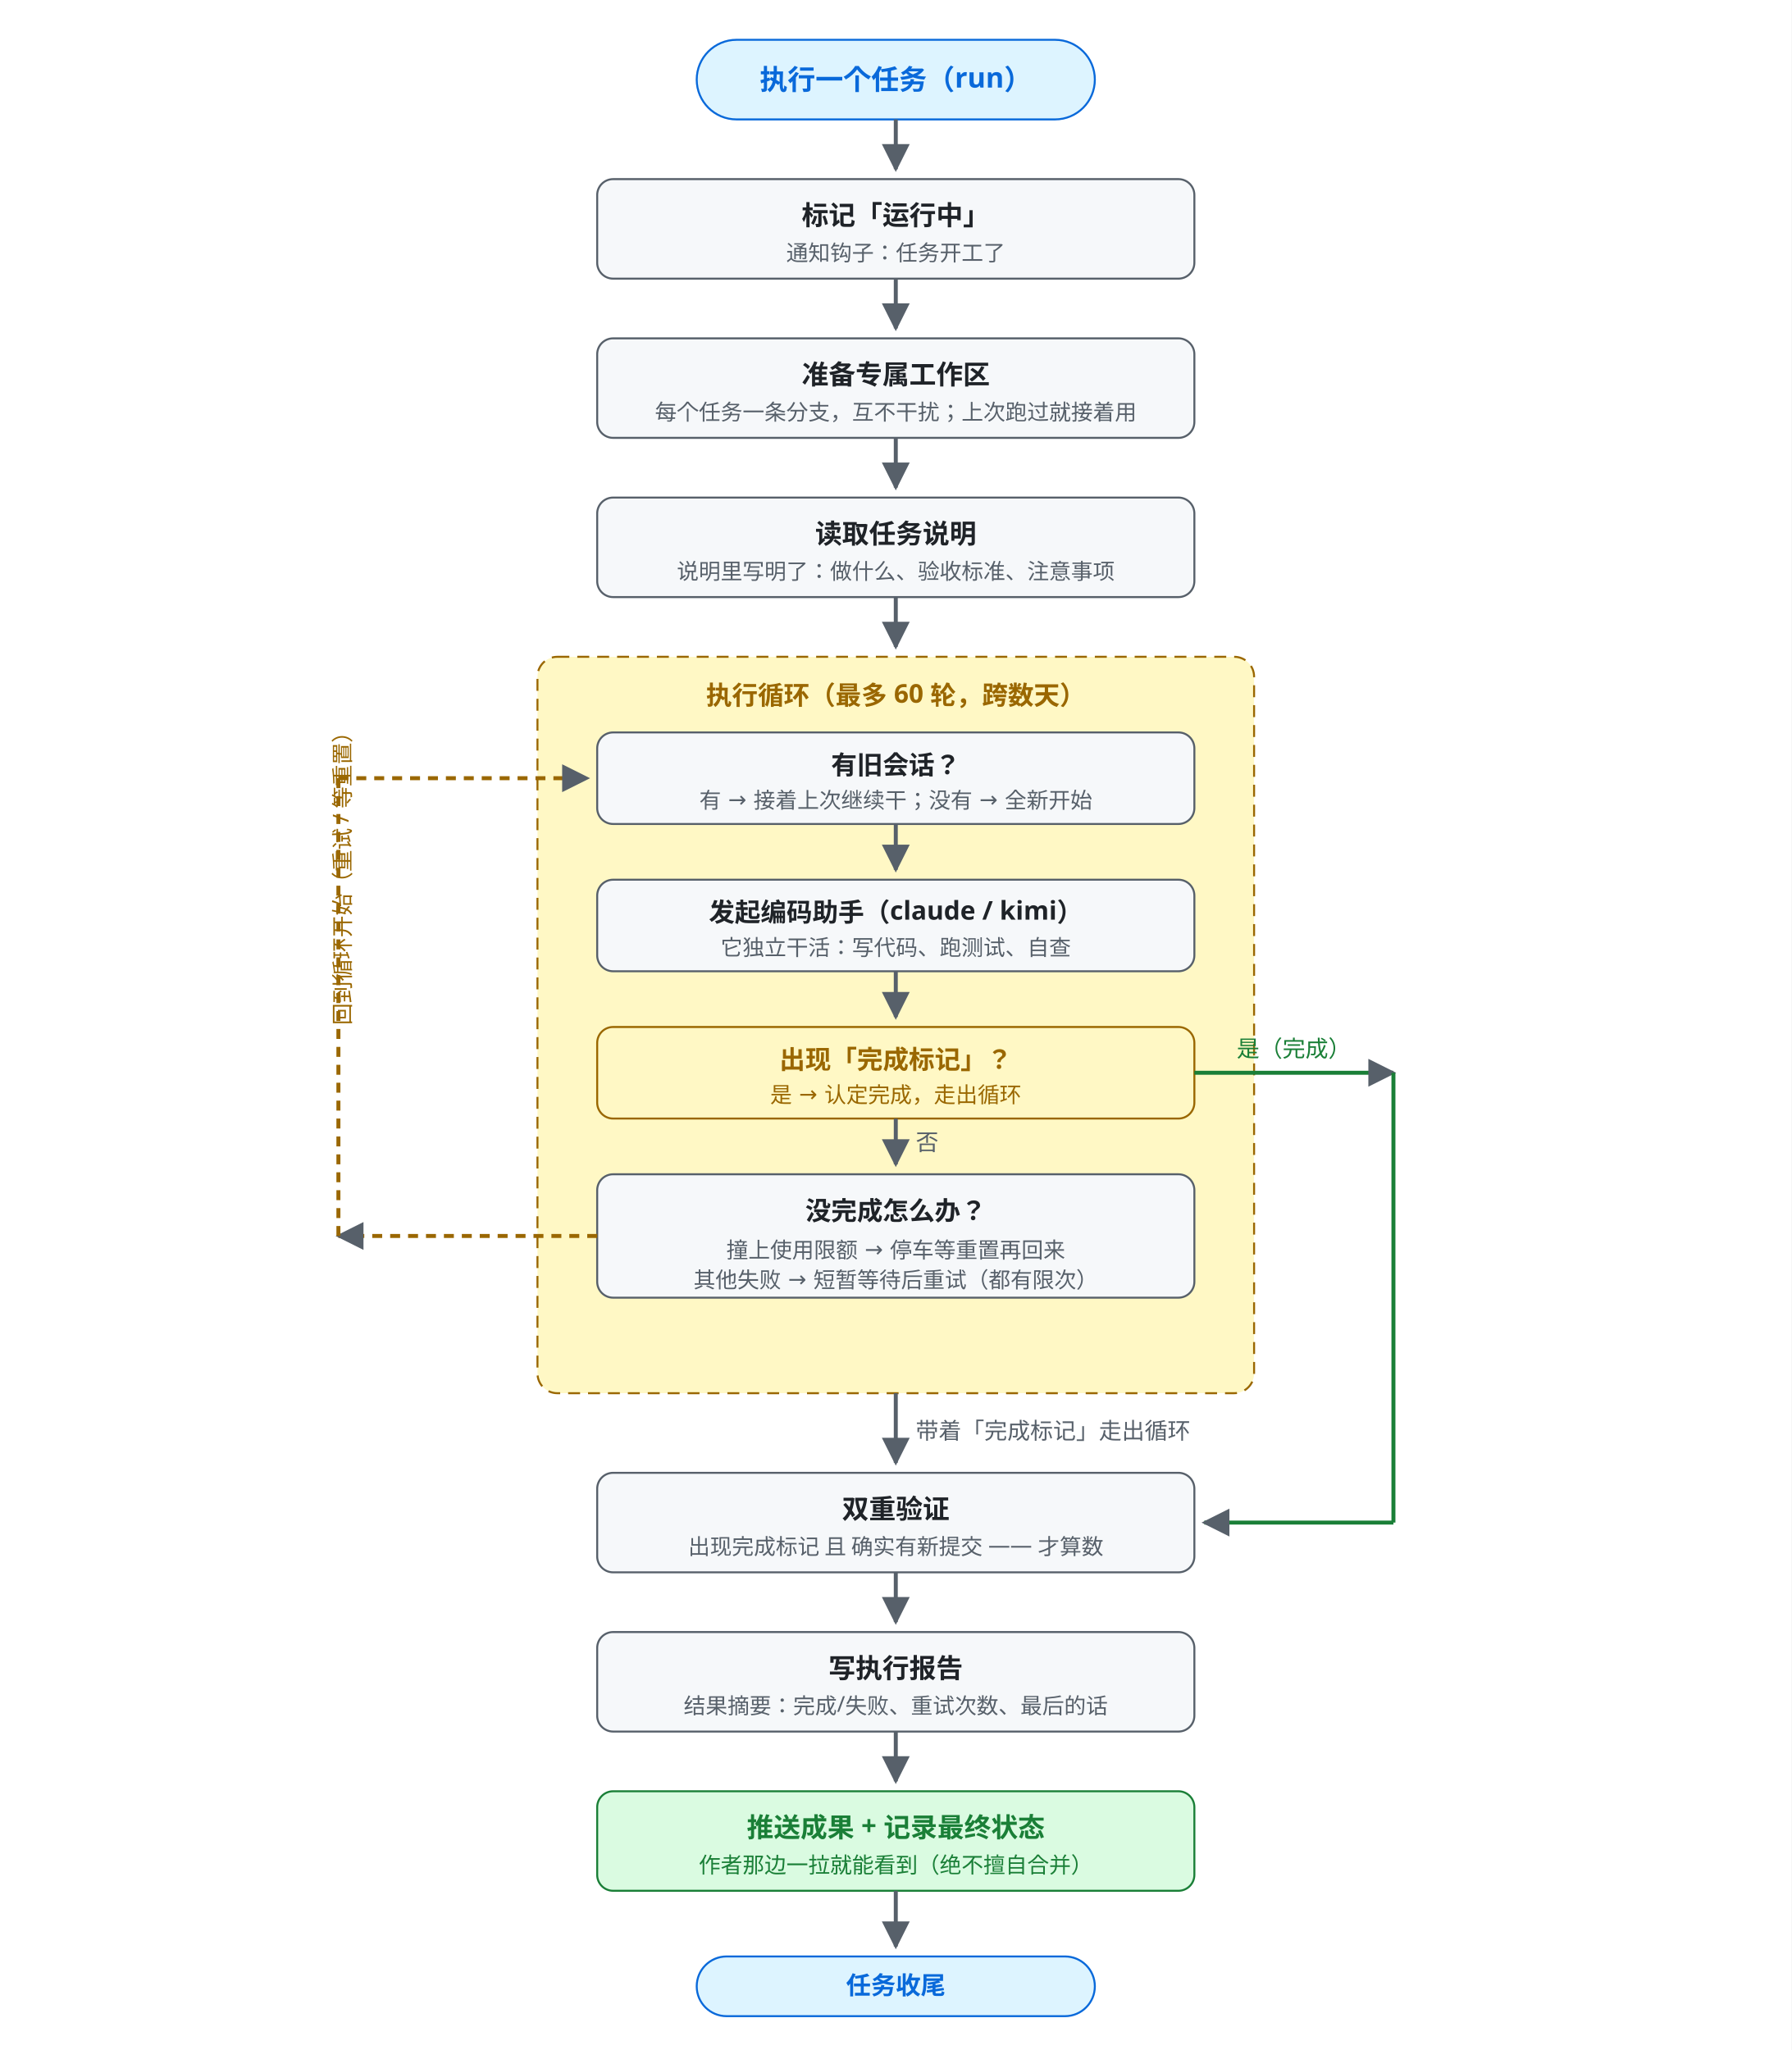
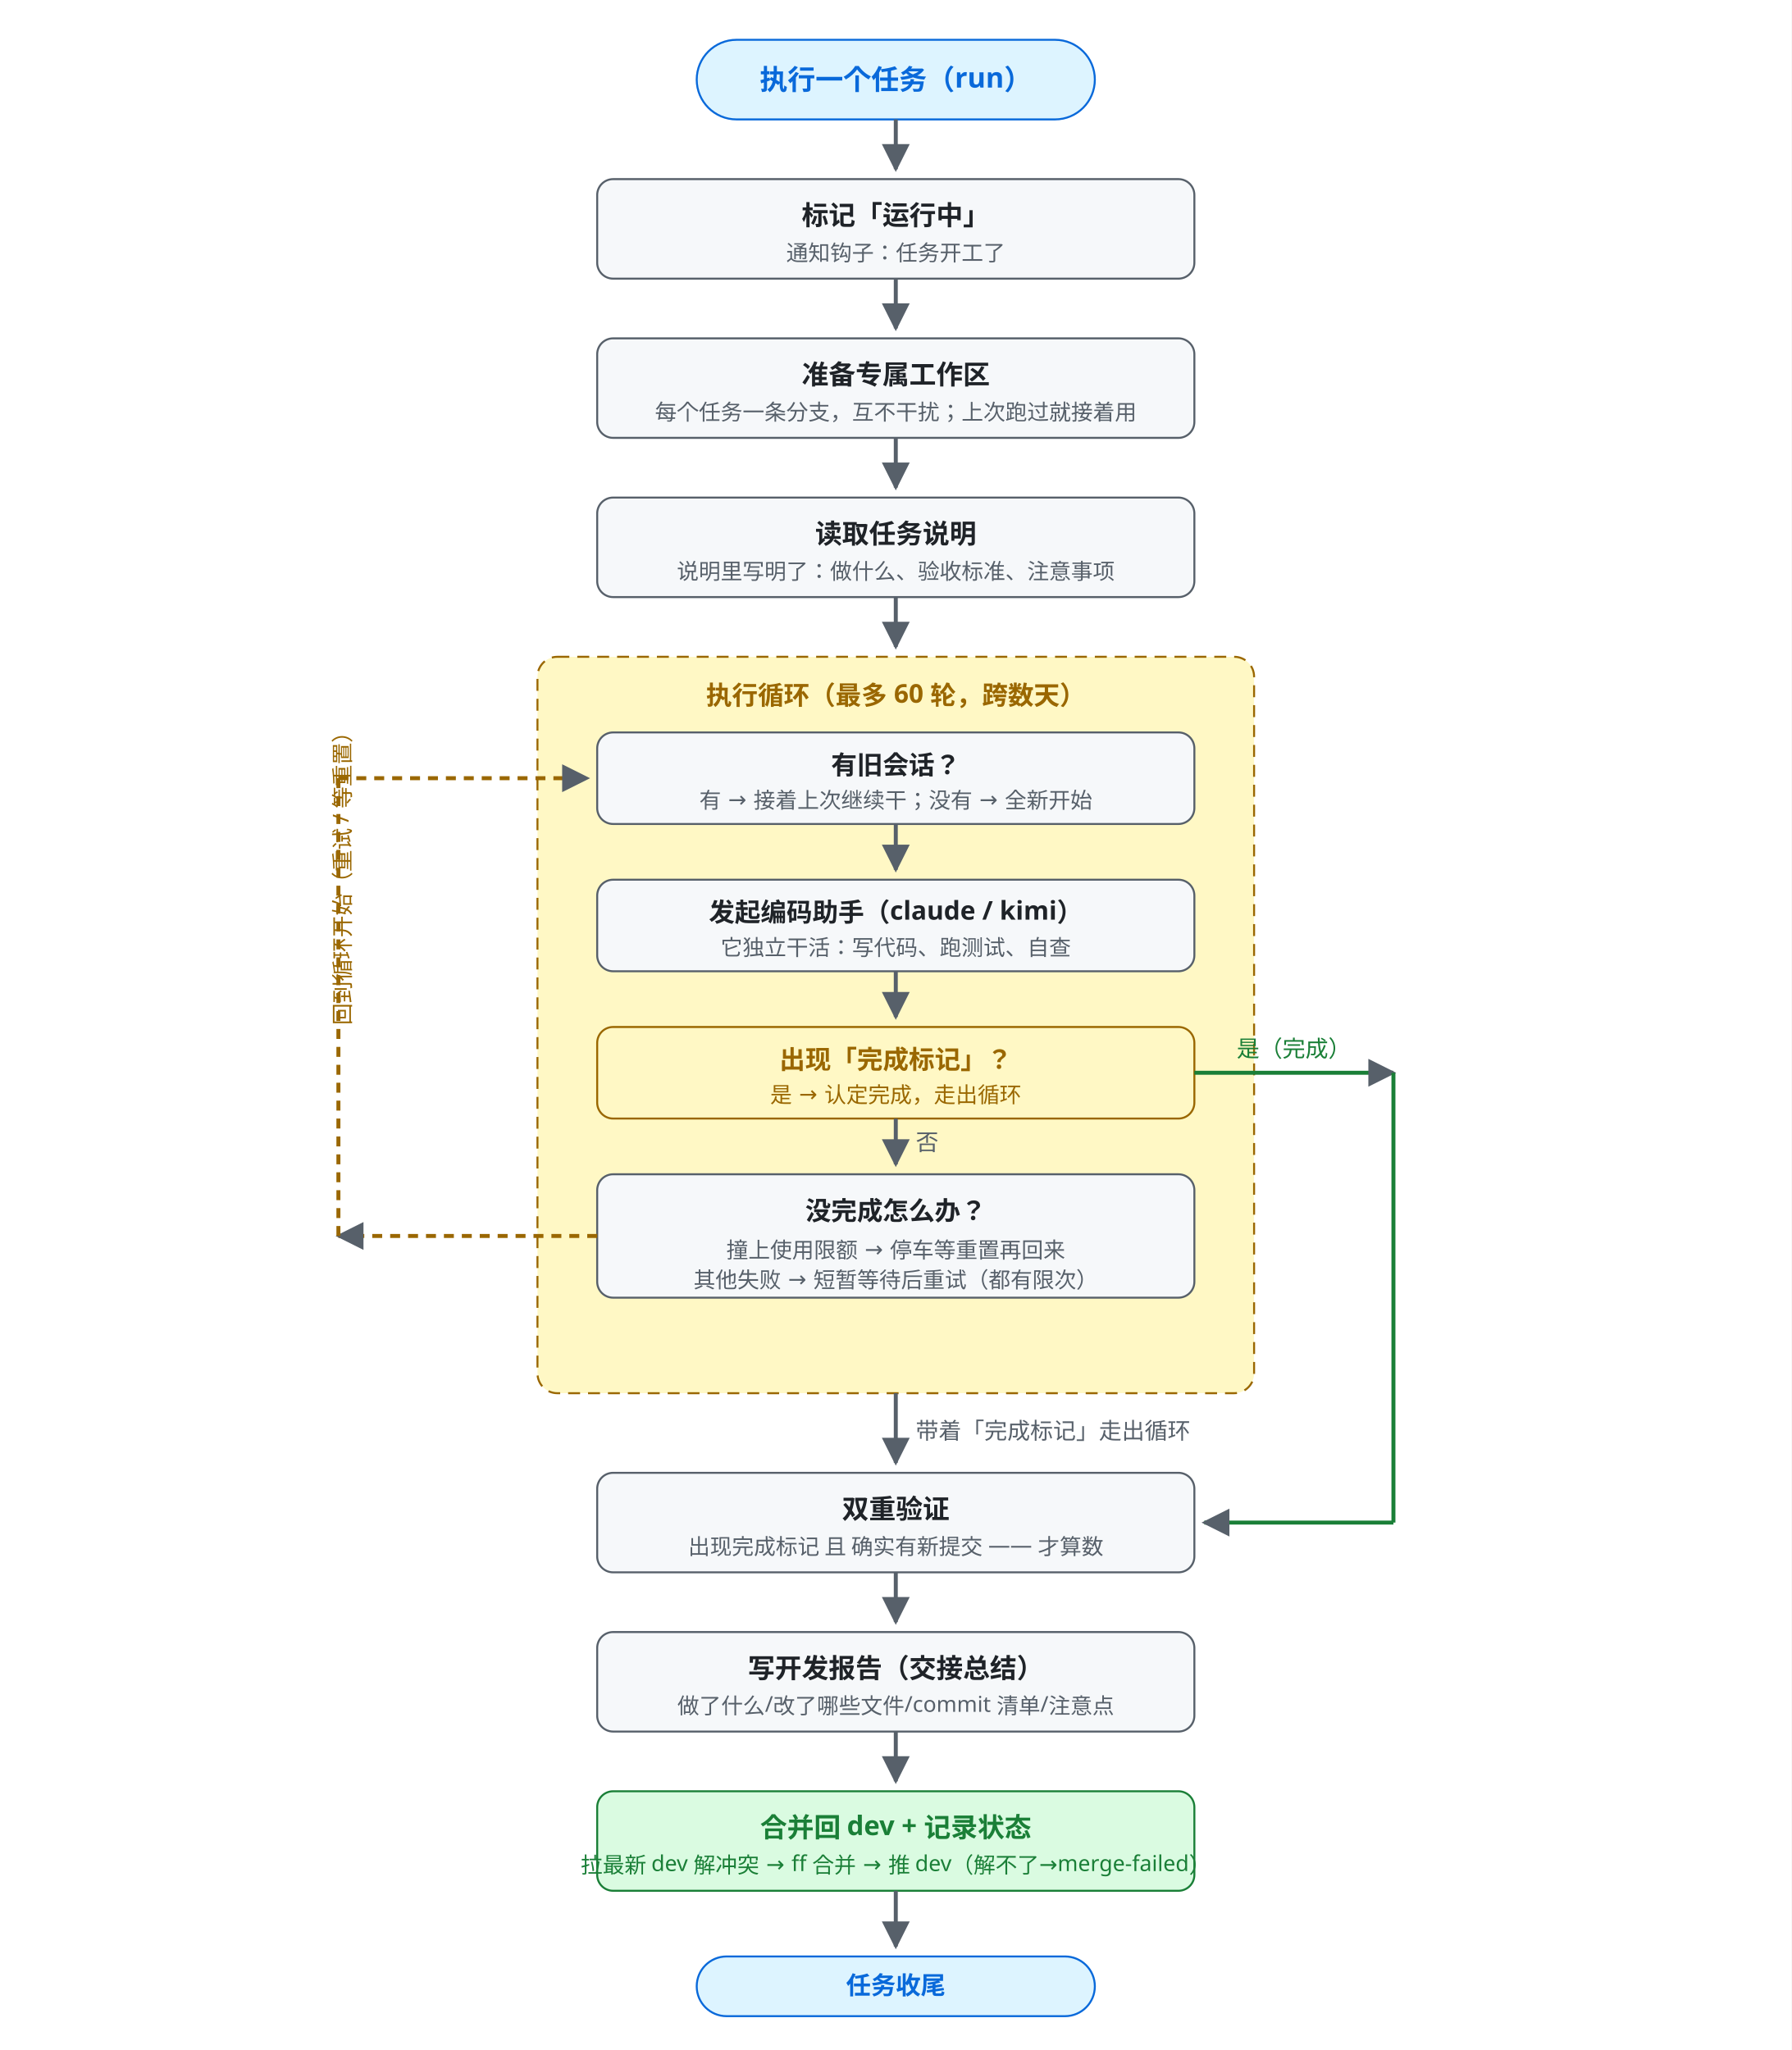
<svg xmlns="http://www.w3.org/2000/svg" width="900" height="1030" viewBox="0 0 900 1030" font-family="PingFang SC, Hiragino Sans GB, Microsoft YaHei, sans-serif">
  <defs>
    <marker id="arrow" viewBox="0 0 10 10" refX="9" refY="5" markerWidth="7" markerHeight="7" orient="auto-start-reverse">
      <path d="M 0 0 L 10 5 L 0 10 z" fill="#57606a" />
    </marker>
  </defs>
  <rect width="900" height="1030" fill="#ffffff" />
  <rect x="350" y="20" width="200" height="40" rx="20" fill="#ddf4ff" stroke="#0969da" />
  <text x="450" y="45" font-size="14" fill="#0969da" text-anchor="middle" font-weight="bold">执行一个任务（run）</text>
  <line x1="450" y1="60" x2="450" y2="85" stroke="#57606a" stroke-width="2" marker-end="url(#arrow)" />
  <rect x="300" y="90" width="300" height="50" rx="8" fill="#f6f8fa" stroke="#57606a" />
  <text x="450" y="113" font-size="13.5" font-weight="bold" fill="#1f2328" text-anchor="middle">标记「运行中」</text>
  <text x="450" y="131" font-size="11" fill="#57606a" text-anchor="middle">通知钩子：任务开工了</text>
  <line x1="450" y1="140" x2="450" y2="165" stroke="#57606a" stroke-width="2" marker-end="url(#arrow)" />
  <rect x="300" y="170" width="300" height="50" rx="8" fill="#f6f8fa" stroke="#57606a" />
  <text x="450" y="193" font-size="13.5" font-weight="bold" fill="#1f2328" text-anchor="middle">准备专属工作区</text>
  <text x="450" y="211" font-size="11" fill="#57606a" text-anchor="middle">每个任务一条分支，互不干扰；上次跑过就接着用</text>
  <line x1="450" y1="220" x2="450" y2="245" stroke="#57606a" stroke-width="2" marker-end="url(#arrow)" />
  <rect x="300" y="250" width="300" height="50" rx="8" fill="#f6f8fa" stroke="#57606a" />
  <text x="450" y="273" font-size="13.5" font-weight="bold" fill="#1f2328" text-anchor="middle">读取任务说明</text>
  <text x="450" y="291" font-size="11" fill="#57606a" text-anchor="middle">说明里写明了：做什么、验收标准、注意事项</text>
  <line x1="450" y1="300" x2="450" y2="325" stroke="#57606a" stroke-width="2" marker-end="url(#arrow)" />
  <rect x="270" y="330" width="360" height="370" rx="10" fill="#fff8c5" stroke="#9a6700" stroke-dasharray="6 4" />
  <text x="450" y="354" font-size="13" font-weight="bold" fill="#9a6700" text-anchor="middle">执行循环（最多 60 轮，跨数天）</text>
  <rect x="300" y="368" width="300" height="46" rx="8" fill="#f6f8fa" stroke="#57606a" />
  <text x="450" y="389" font-size="13" font-weight="bold" fill="#1f2328" text-anchor="middle">有旧会话？</text>
  <text x="450" y="406" font-size="11" fill="#57606a" text-anchor="middle">有 → 接着上次继续干；没有 → 全新开始</text>
  <line x1="450" y1="414" x2="450" y2="437" stroke="#57606a" stroke-width="2" marker-end="url(#arrow)" />
  <rect x="300" y="442" width="300" height="46" rx="8" fill="#f6f8fa" stroke="#57606a" />
  <text x="450" y="463" font-size="13" font-weight="bold" fill="#1f2328" text-anchor="middle">发起编码助手（claude / kimi）</text>
  <text x="450" y="480" font-size="11" fill="#57606a" text-anchor="middle">它独立干活：写代码、跑测试、自查</text>
  <line x1="450" y1="488" x2="450" y2="511" stroke="#57606a" stroke-width="2" marker-end="url(#arrow)" />
  <rect x="300" y="516" width="300" height="46" rx="8" fill="#fff8c5" stroke="#9a6700" />
  <text x="450" y="537" font-size="13" font-weight="bold" fill="#9a6700" text-anchor="middle">出现「完成标记」？</text>
  <text x="450" y="554" font-size="11" fill="#9a6700" text-anchor="middle">是 → 认定完成，走出循环</text>
  <line x1="600" y1="539" x2="700" y2="539" stroke="#1a7f37" stroke-width="2" marker-end="url(#arrow)" />
  <text x="650" y="531" font-size="11.5" fill="#1a7f37" text-anchor="middle">是（完成）</text>
  <line x1="700" y1="539" x2="700" y2="765" stroke="#1a7f37" stroke-width="2" />
  <line x1="700" y1="765" x2="605" y2="765" stroke="#1a7f37" stroke-width="2" marker-end="url(#arrow)" />
  <line x1="450" y1="562" x2="450" y2="585" stroke="#57606a" stroke-width="2" marker-end="url(#arrow)" />
  <text x="460" y="578" font-size="11.5" fill="#57606a">否</text>
  <rect x="300" y="590" width="300" height="62" rx="8" fill="#f6f8fa" stroke="#57606a" />
  <text x="450" y="613" font-size="13" font-weight="bold" fill="#1f2328" text-anchor="middle">没完成怎么办？</text>
  <text x="450" y="632" font-size="11" fill="#57606a" text-anchor="middle">撞上使用限额 → 停车等重置再回来</text>
  <text x="450" y="647" font-size="11" fill="#57606a" text-anchor="middle">其他失败 → 短暂等待后重试（都有限次）</text>
  <line x1="300" y1="621" x2="170" y2="621" stroke="#9a6700" stroke-width="2" stroke-dasharray="5 4" marker-end="url(#arrow)" />
  <line x1="170" y1="621" x2="170" y2="391" stroke="#9a6700" stroke-width="2" stroke-dasharray="5 4" />
  <line x1="170" y1="391" x2="295" y2="391" stroke="#9a6700" stroke-width="2" stroke-dasharray="5 4" marker-end="url(#arrow)" />
  <text x="176" y="515" font-size="11" fill="#9a6700" transform="rotate(-90 176 515)">回到循环开始（重试 / 等重置）</text>
  <line x1="450" y1="700" x2="450" y2="735" stroke="#57606a" stroke-width="2" marker-end="url(#arrow)" />
  <text x="460" y="723" font-size="11.5" fill="#57606a">带着「完成标记」走出循环</text>
  <rect x="300" y="740" width="300" height="50" rx="8" fill="#f6f8fa" stroke="#57606a" />
  <text x="450" y="763" font-size="13.5" font-weight="bold" fill="#1f2328" text-anchor="middle">双重验证</text>
  <text x="450" y="781" font-size="11" fill="#57606a" text-anchor="middle">出现完成标记 且 确实有新提交 —— 才算数</text>
  <line x1="450" y1="790" x2="450" y2="815" stroke="#57606a" stroke-width="2" marker-end="url(#arrow)" />
  <rect x="300" y="820" width="300" height="50" rx="8" fill="#f6f8fa" stroke="#57606a" />
-   <text x="450" y="843" font-size="13.5" font-weight="bold" fill="#1f2328" text-anchor="middle">写执行报告</text>
-   <text x="450" y="861" font-size="11" fill="#57606a" text-anchor="middle">结果摘要：完成/失败、重试次数、最后的话</text>
+   <text x="450" y="843" font-size="13.5" font-weight="bold" fill="#1f2328" text-anchor="middle">写开发报告（交接总结）</text>
+   <text x="450" y="861" font-size="11" fill="#57606a" text-anchor="middle">做了什么/改了哪些文件/commit 清单/注意点</text>
  <line x1="450" y1="870" x2="450" y2="895" stroke="#57606a" stroke-width="2" marker-end="url(#arrow)" />
  <rect x="300" y="900" width="300" height="50" rx="8" fill="#dafbe1" stroke="#1a7f37" />
-   <text x="450" y="923" font-size="13.5" font-weight="bold" fill="#1a7f37" text-anchor="middle">推送成果 + 记录最终状态</text>
-   <text x="450" y="941" font-size="11" fill="#1a7f37" text-anchor="middle">作者那边一拉就能看到（绝不擅自合并）</text>
+   <text x="450" y="923" font-size="13.5" font-weight="bold" fill="#1a7f37" text-anchor="middle">合并回 dev + 记录状态</text>
+   <text x="450" y="941" font-size="11" fill="#1a7f37" text-anchor="middle">拉最新 dev 解冲突 → ff 合并 → 推 dev（解不了→merge-failed）</text>
  <line x1="450" y1="950" x2="450" y2="978" stroke="#57606a" stroke-width="2" marker-end="url(#arrow)" />
  <rect x="350" y="983" width="200" height="30" rx="15" fill="#ddf4ff" stroke="#0969da" />
  <text x="450" y="1002" font-size="12.5" fill="#0969da" text-anchor="middle" font-weight="bold">任务收尾</text>
</svg>
